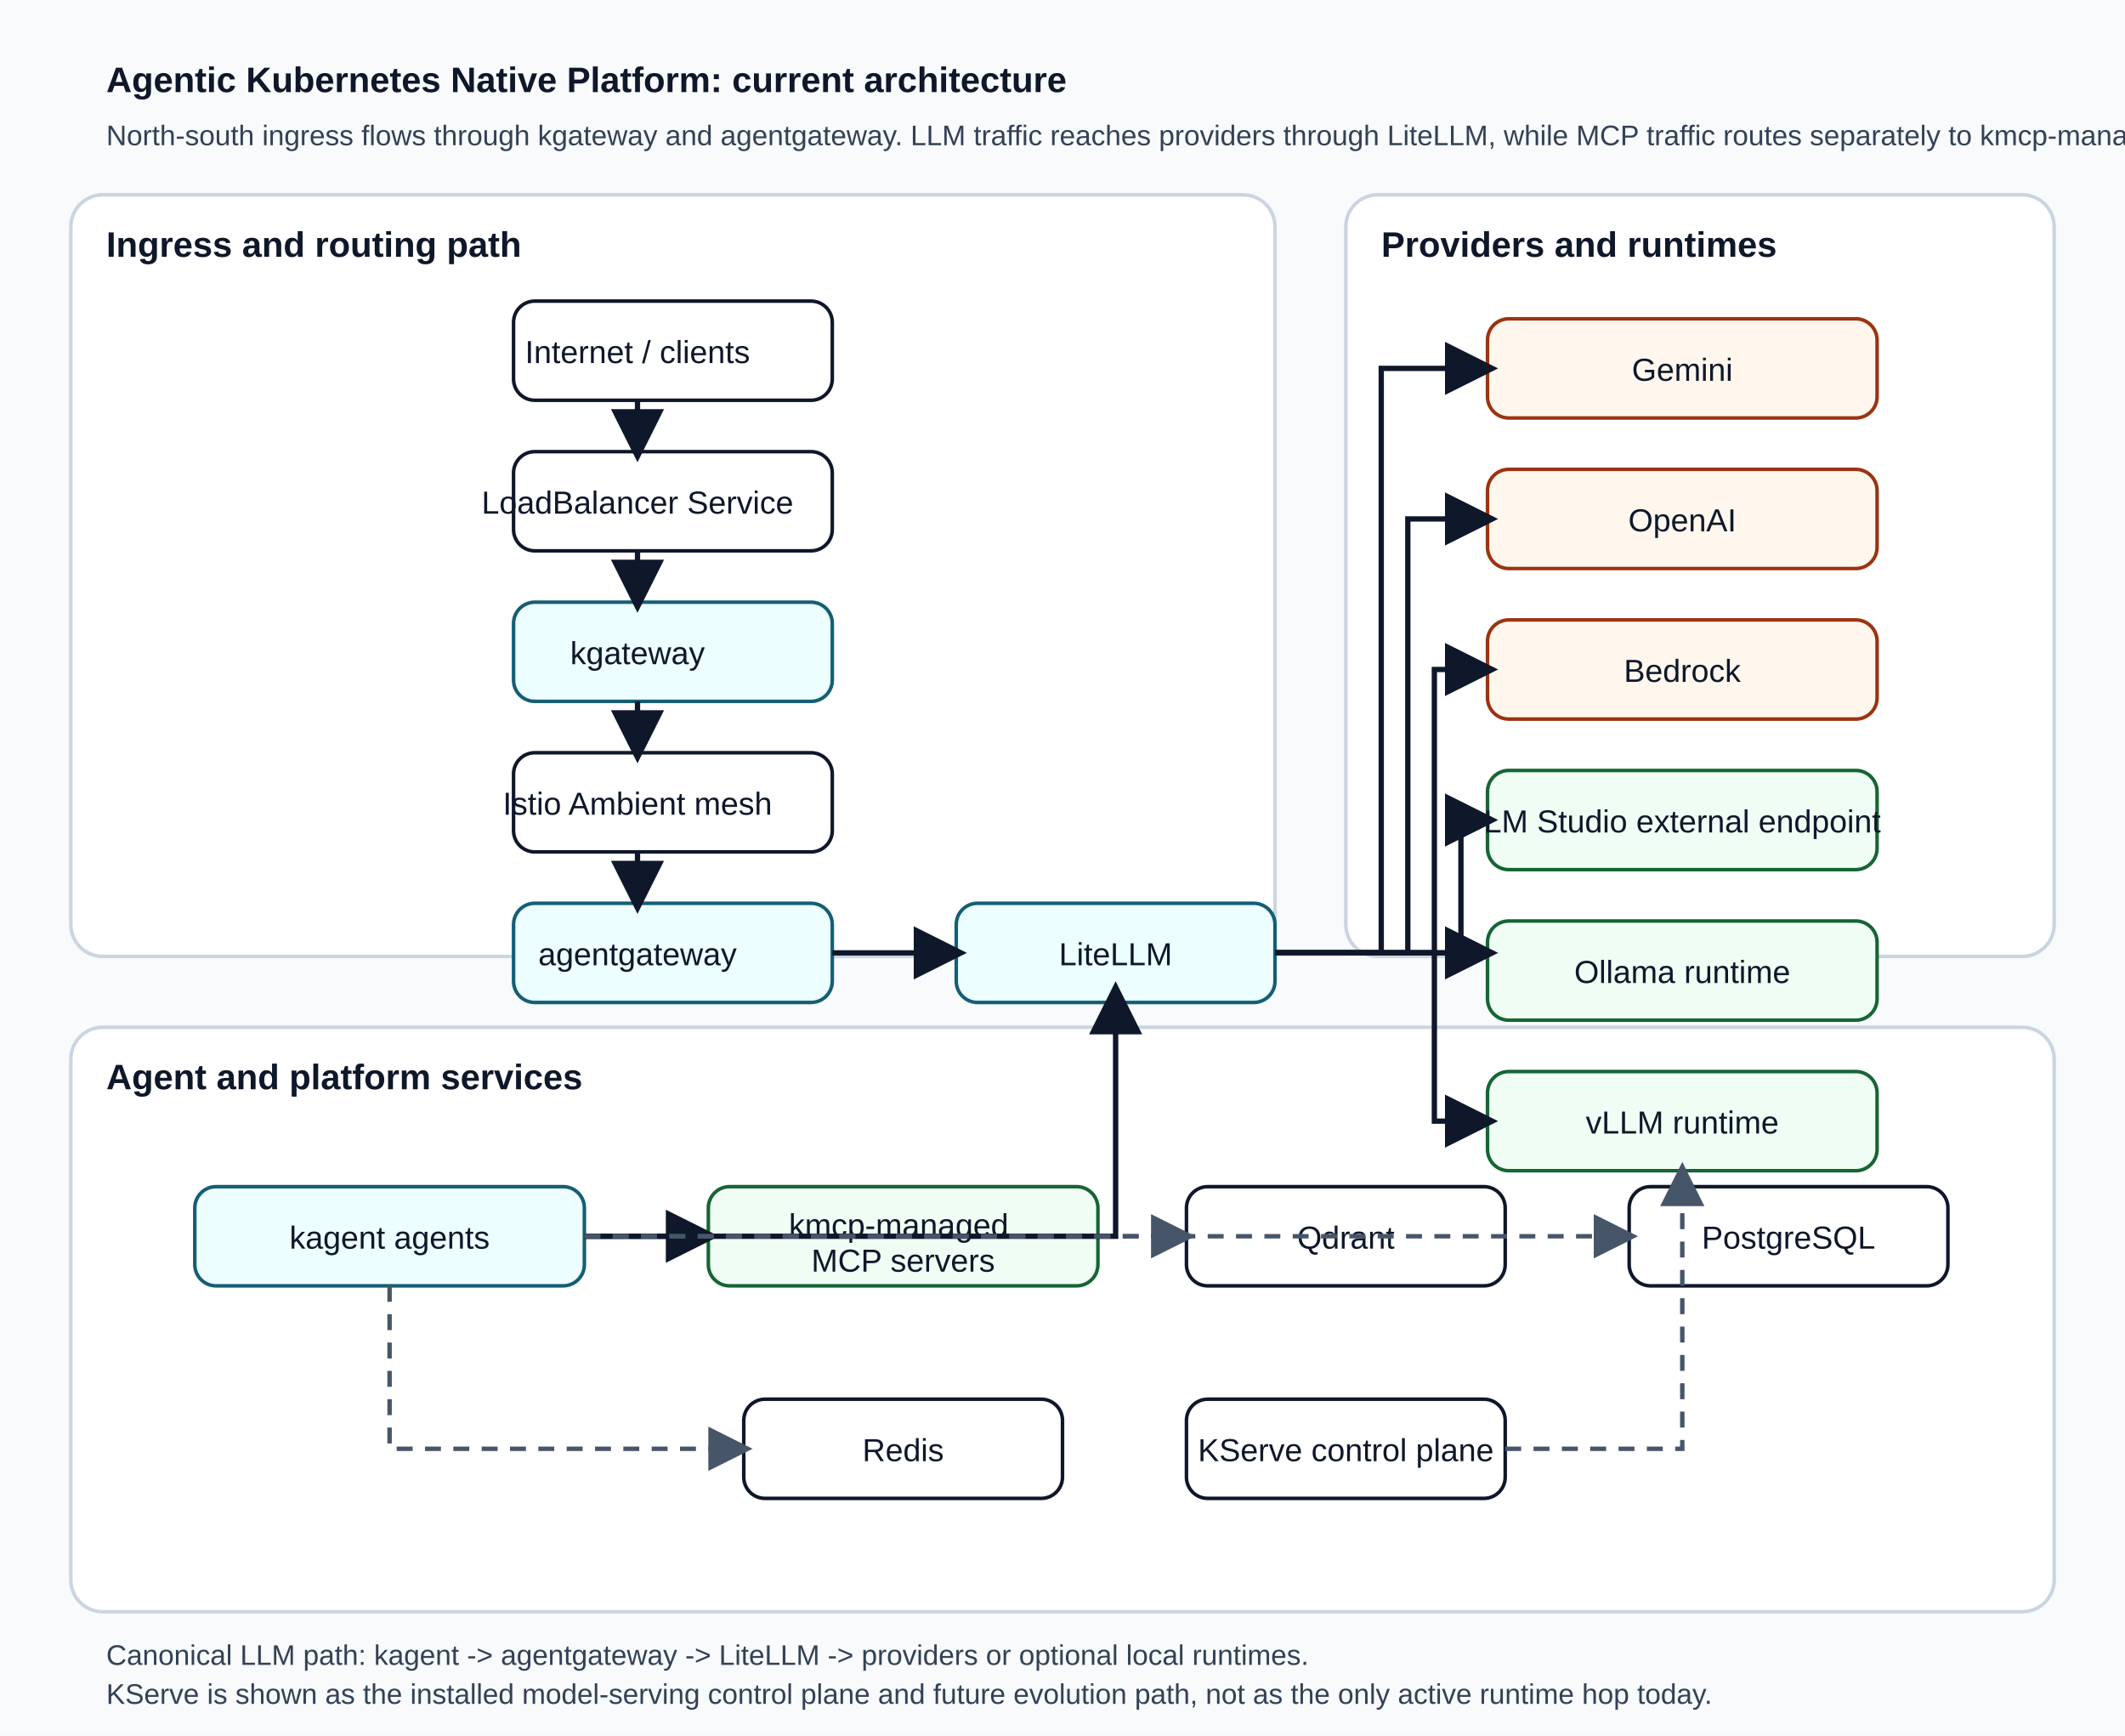
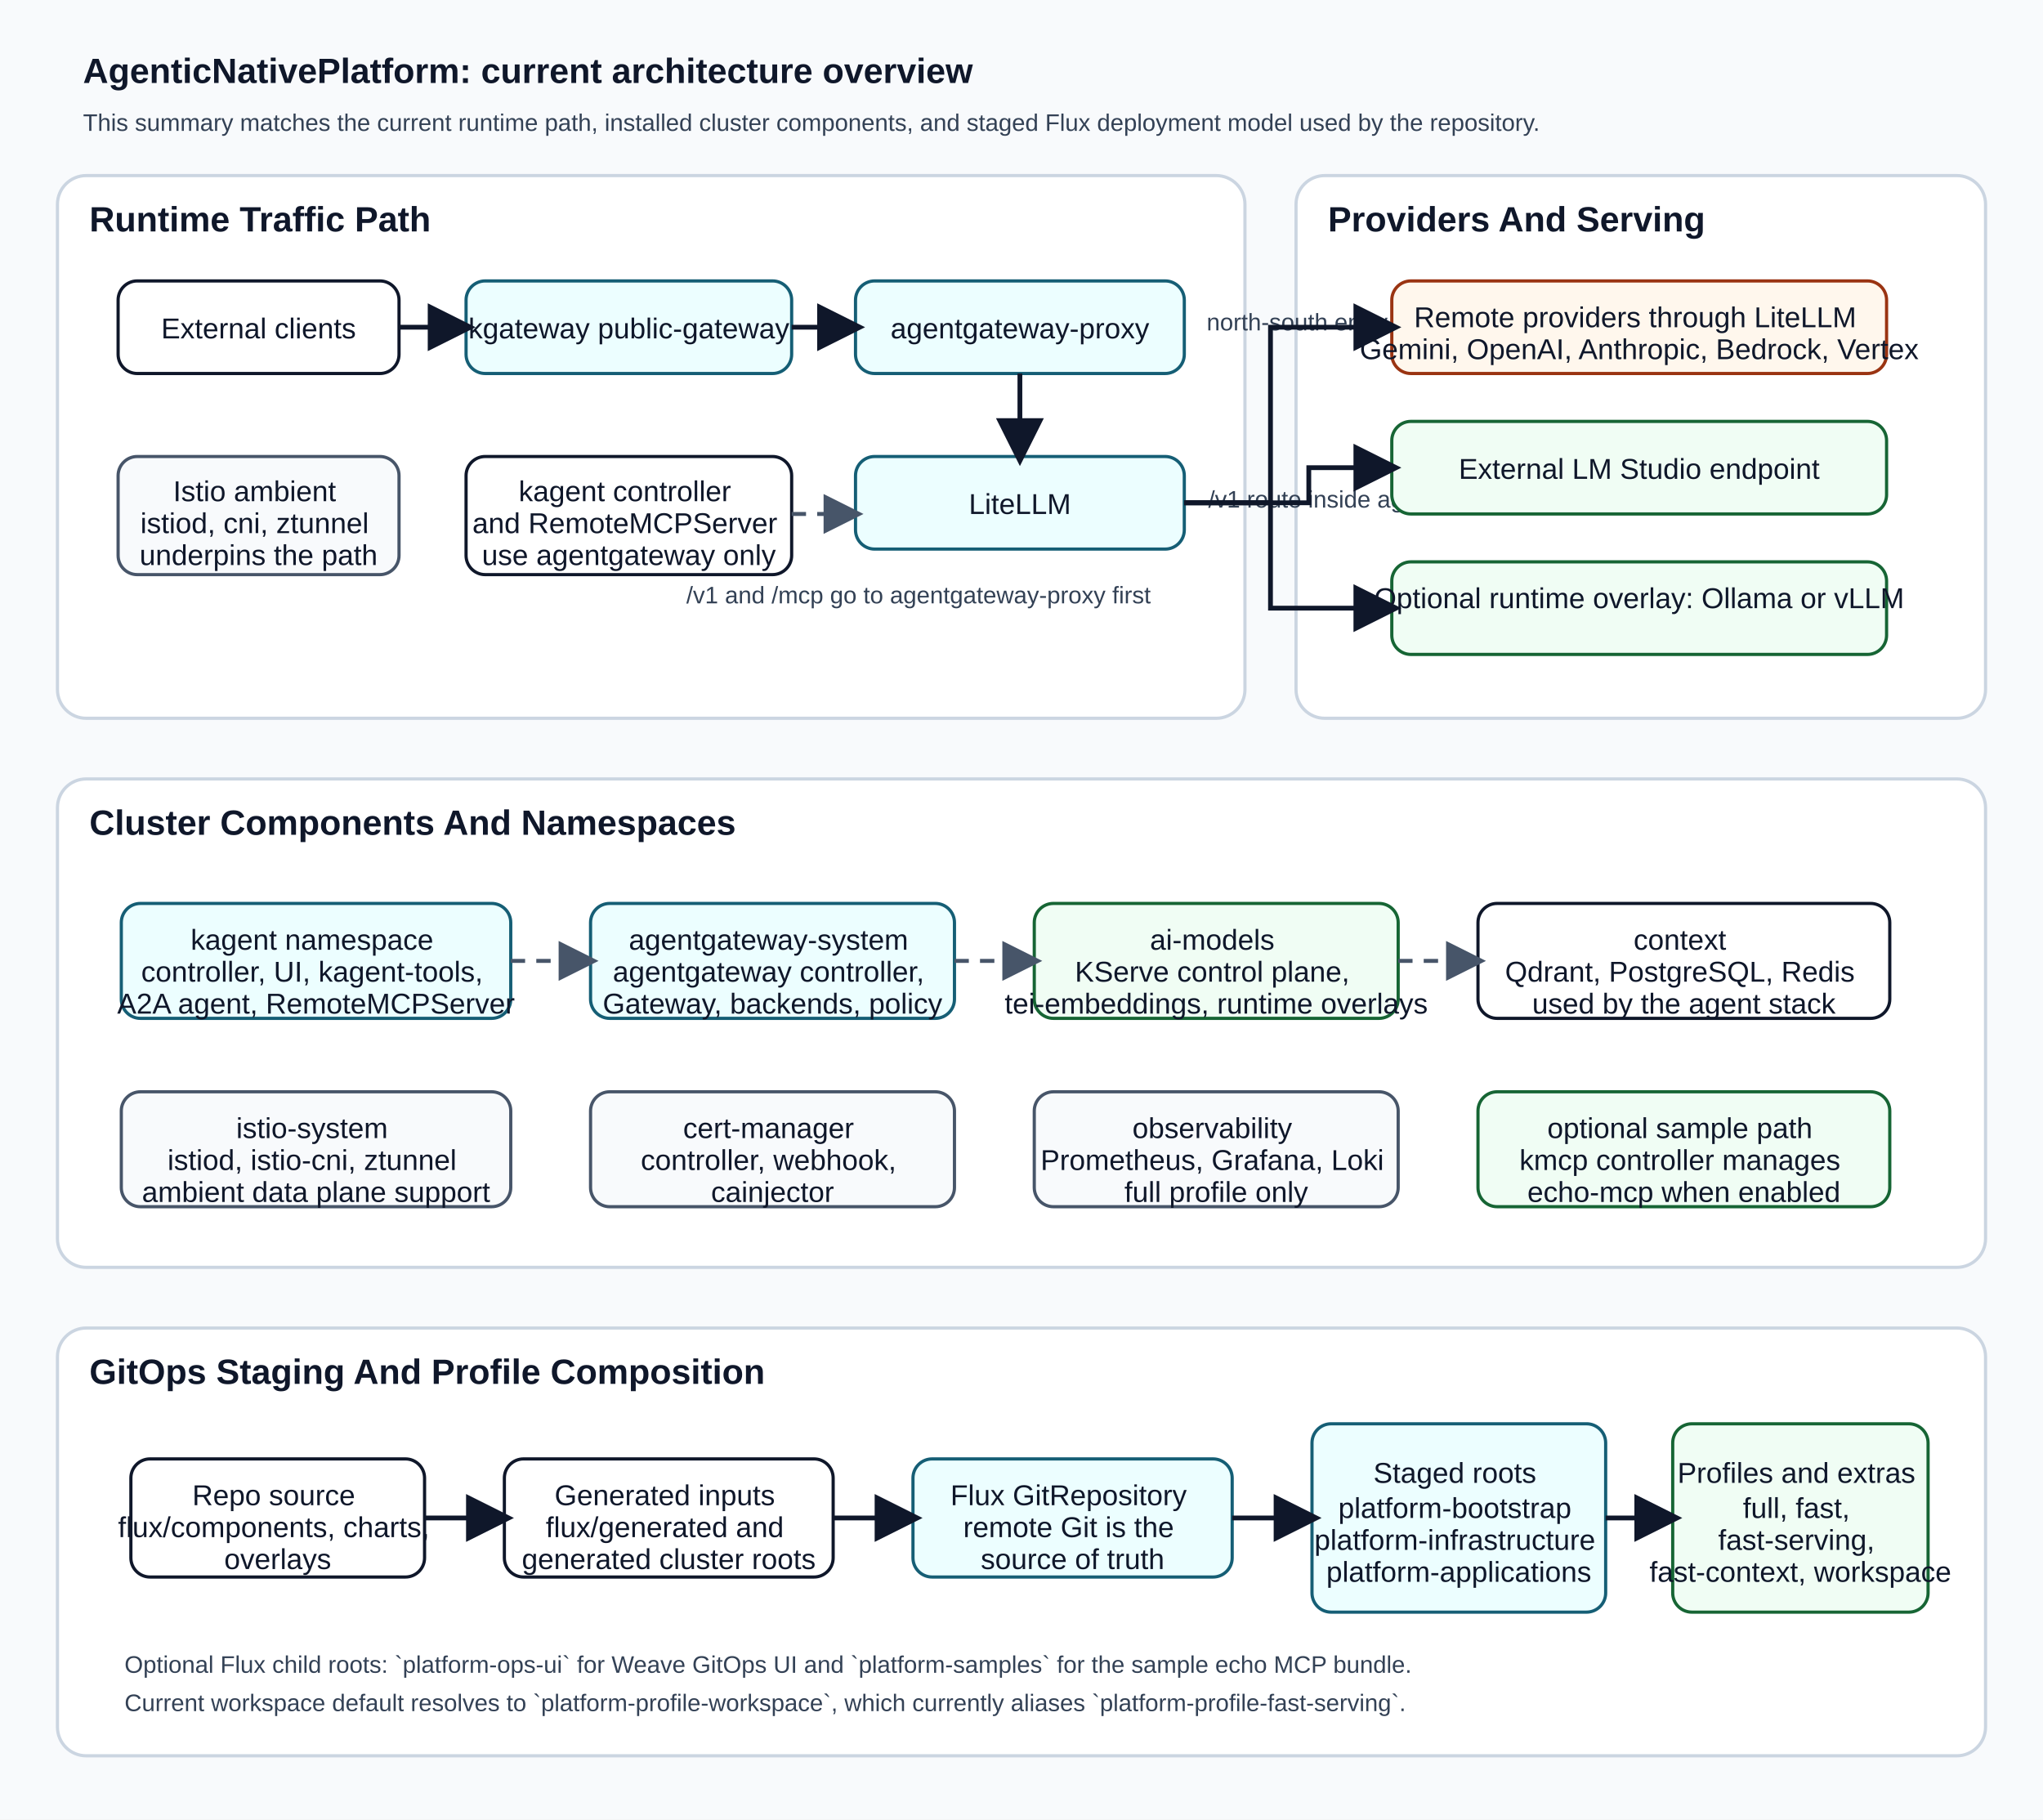
- <svg xmlns="http://www.w3.org/2000/svg" width="1200" height="980" viewBox="0 0 1200 980" role="img" aria-labelledby="title desc">
+ <svg xmlns="http://www.w3.org/2000/svg" width="1280" height="1140" viewBox="0 0 1280 1140" role="img" aria-labelledby="title desc">
  <defs>
    <style>
      .bg { fill: #f8fafc; }
      .lane { fill: #ffffff; stroke: #cbd5e1; stroke-width: 2; rx: 18; ry: 18; }
      .node { fill: #ffffff; stroke: #0f172a; stroke-width: 2; rx: 12; ry: 12; }
      .node-accent { fill: #ecfeff; stroke: #155e75; stroke-width: 2; rx: 12; ry: 12; }
      .node-runtime { fill: #f0fdf4; stroke: #166534; stroke-width: 2; rx: 12; ry: 12; }
      .node-provider { fill: #fff7ed; stroke: #9a3412; stroke-width: 2; rx: 12; ry: 12; }
-       .label { font-family: Arial, Helvetica, sans-serif; font-size: 20px; font-weight: 700; fill: #0f172a; }
+       .node-ops { fill: #f8fafc; stroke: #475569; stroke-width: 2; rx: 12; ry: 12; }
+       .label { font-family: Arial, Helvetica, sans-serif; font-size: 22px; font-weight: 700; fill: #0f172a; }
      .text { font-family: Arial, Helvetica, sans-serif; font-size: 18px; fill: #0f172a; }
-       .small { font-family: Arial, Helvetica, sans-serif; font-size: 16px; fill: #334155; }
+       .small { font-family: Arial, Helvetica, sans-serif; font-size: 15px; fill: #334155; }
      .arrow { stroke: #0f172a; stroke-width: 3; fill: none; marker-end: url(#arrowhead); }
      .arrow-soft { stroke: #475569; stroke-width: 2.5; fill: none; stroke-dasharray: 9 7; marker-end: url(#arrowhead-soft); }
    </style>
    <marker id="arrowhead" markerWidth="10" markerHeight="10" refX="8" refY="5" orient="auto">
      <polygon points="0 0, 10 5, 0 10" fill="#0f172a" />
    </marker>
    <marker id="arrowhead-soft" markerWidth="10" markerHeight="10" refX="8" refY="5" orient="auto">
      <polygon points="0 0, 10 5, 0 10" fill="#475569" />
    </marker>
  </defs>
-   <rect class="bg" x="0" y="0" width="1200" height="980" />
-   <text class="label" x="60" y="52">Agentic Kubernetes Native Platform: current architecture</text>
-   <text class="small" x="60" y="82">North-south ingress flows through kgateway and agentgateway. LLM traffic reaches providers through LiteLLM, while MCP traffic routes separately to kmcp-managed servers.</text>
-   <rect class="lane" x="40" y="110" width="680" height="430" />
-   <text class="label" x="60" y="145">Ingress and routing path</text>
-   <rect class="lane" x="760" y="110" width="400" height="430" />
-   <text class="label" x="780" y="145">Providers and runtimes</text>
-   <rect class="lane" x="40" y="580" width="1120" height="330" />
-   <text class="label" x="60" y="615">Agent and platform services</text>
-   <rect class="node" x="290" y="170" width="180" height="56" />
-   <text class="text" x="360" y="205" text-anchor="middle">Internet / clients</text>
-   <rect class="node" x="290" y="255" width="180" height="56" />
-   <text class="text" x="360" y="290" text-anchor="middle">LoadBalancer Service</text>
-   <rect class="node-accent" x="290" y="340" width="180" height="56" />
-   <text class="text" x="360" y="375" text-anchor="middle">kgateway</text>
-   <rect class="node" x="290" y="425" width="180" height="56" />
-   <text class="text" x="360" y="460" text-anchor="middle">Istio Ambient mesh</text>
-   <rect class="node-accent" x="290" y="510" width="180" height="56" />
-   <text class="text" x="360" y="545" text-anchor="middle">agentgateway</text>
-   <rect class="node-accent" x="540" y="510" width="180" height="56" />
-   <text class="text" x="630" y="545" text-anchor="middle">LiteLLM</text>
-   <path class="arrow" d="M360 226 L360 255" />
-   <path class="arrow" d="M360 311 L360 340" />
-   <path class="arrow" d="M360 396 L360 425" />
-   <path class="arrow" d="M360 481 L360 510" />
-   <path class="arrow" d="M470 538 L540 538" />
-   <rect class="node-provider" x="840" y="180" width="220" height="56" />
-   <text class="text" x="950" y="215" text-anchor="middle">Gemini</text>
-   <rect class="node-provider" x="840" y="265" width="220" height="56" />
-   <text class="text" x="950" y="300" text-anchor="middle">OpenAI</text>
-   <rect class="node-provider" x="840" y="350" width="220" height="56" />
-   <text class="text" x="950" y="385" text-anchor="middle">Bedrock</text>
-   <rect class="node-runtime" x="840" y="435" width="220" height="56" />
-   <text class="text" x="950" y="470" text-anchor="middle">LM Studio external endpoint</text>
-   <rect class="node-runtime" x="840" y="520" width="220" height="56" />
-   <text class="text" x="950" y="555" text-anchor="middle">Ollama runtime</text>
-   <rect class="node-runtime" x="840" y="605" width="220" height="56" />
-   <text class="text" x="950" y="640" text-anchor="middle">vLLM runtime</text>
-   <path class="arrow" d="M720 538 L780 538 L780 208 L840 208" />
-   <path class="arrow" d="M720 538 L795 538 L795 293 L840 293" />
-   <path class="arrow" d="M720 538 L810 538 L810 378 L840 378" />
-   <path class="arrow" d="M720 538 L825 538 L825 463 L840 463" />
-   <path class="arrow" d="M720 538 L840 538" />
-   <path class="arrow" d="M720 538 L810 538 L810 633 L840 633" />
-   <rect class="node-accent" x="110" y="670" width="220" height="56" />
-   <text class="text" x="220" y="705" text-anchor="middle">kagent agents</text>
-   <rect class="node-runtime" x="400" y="670" width="220" height="56" />
-   <text class="text" x="510" y="698" text-anchor="middle">
-     <tspan x="510" dy="0">kmcp-managed</tspan>
-     <tspan x="510" dy="20">MCP servers</tspan>
+   <rect class="bg" x="0" y="0" width="1280" height="1140" />
+   <text class="label" x="52" y="52">AgenticNativePlatform: current architecture overview</text>
+   <text class="small" x="52" y="82">This summary matches the current runtime path, installed cluster components, and staged Flux deployment model used by the repository.</text>
+   <rect class="lane" x="36" y="110" width="744" height="340" />
+   <text class="label" x="56" y="145">Runtime Traffic Path</text>
+   <rect class="lane" x="812" y="110" width="432" height="340" />
+   <text class="label" x="832" y="145">Providers And Serving</text>
+   <rect class="lane" x="36" y="488" width="1208" height="306" />
+   <text class="label" x="56" y="523">Cluster Components And Namespaces</text>
+   <rect class="lane" x="36" y="832" width="1208" height="268" />
+   <text class="label" x="56" y="867">GitOps Staging And Profile Composition</text>
+   <rect class="node" x="74" y="176" width="176" height="58" />
+   <text class="text" x="162" y="212" text-anchor="middle">External clients</text>
+   <rect class="node-accent" x="292" y="176" width="204" height="58" />
+   <text class="text" x="394" y="212" text-anchor="middle">kgateway public-gateway</text>
+   <rect class="node-accent" x="536" y="176" width="206" height="58" />
+   <text class="text" x="639" y="212" text-anchor="middle">agentgateway-proxy</text>
+   <rect class="node-accent" x="536" y="286" width="206" height="58" />
+   <text class="text" x="639" y="322" text-anchor="middle">LiteLLM</text>
+   <rect class="node" x="292" y="286" width="204" height="74" />
+   <text class="text" x="394" y="314" text-anchor="middle">
+     <tspan x="394" dy="0">kagent controller</tspan>
+     <tspan x="394" dy="20">and RemoteMCPServer</tspan>
+     <tspan x="394" dy="20">use agentgateway only</tspan>
  </text>
-   <rect class="node" x="670" y="670" width="180" height="56" />
-   <text class="text" x="760" y="705" text-anchor="middle">Qdrant</text>
-   <rect class="node" x="920" y="670" width="180" height="56" />
-   <text class="text" x="1010" y="705" text-anchor="middle">PostgreSQL</text>
-   <rect class="node" x="420" y="790" width="180" height="56" />
-   <text class="text" x="510" y="825" text-anchor="middle">Redis</text>
-   <rect class="node" x="670" y="790" width="180" height="56" />
-   <text class="text" x="760" y="825" text-anchor="middle">KServe control plane</text>
-   <path class="arrow" d="M330 698 L400 698" />
-   <path class="arrow" d="M330 698 L630 698 L630 560" />
-   <path class="arrow-soft" d="M220 726 L220 818 L420 818" />
-   <path class="arrow-soft" d="M330 698 L670 698" />
-   <path class="arrow-soft" d="M330 698 L920 698" />
-   <path class="arrow-soft" d="M850 818 L950 818 L950 661" />
-   <text class="small" x="60" y="940">Canonical LLM path: kagent -&gt; agentgateway -&gt; LiteLLM -&gt; providers or optional local runtimes.</text>
-   <text class="small" x="60" y="962">KServe is shown as the installed model-serving control plane and future evolution path, not as the only active runtime hop today.</text>
+   <rect class="node-ops" x="74" y="286" width="176" height="74" />
+   <text class="text" x="162" y="314" text-anchor="middle">
+     <tspan x="162" dy="0">Istio ambient</tspan>
+     <tspan x="162" dy="20">istiod, cni, ztunnel</tspan>
+     <tspan x="162" dy="20">underpins the path</tspan>
+   </text>
+   <path class="arrow" d="M250 205 L292 205" />
+   <path class="arrow" d="M496 205 L536 205" />
+   <path class="arrow" d="M639 234 L639 286" />
+   <path class="arrow-soft" d="M496 322 L536 322" />
+   <text class="small" x="756" y="207">north-south entry</text>
+   <text class="small" x="757" y="318">/v1 route inside agentgateway</text>
+   <text class="small" x="430" y="378">/v1 and /mcp go to agentgateway-proxy first</text>
+   <rect class="node-provider" x="872" y="176" width="310" height="58" />
+   <text class="text" x="1027" y="205" text-anchor="middle">
+     <tspan x="1027" dy="0">Remote providers through LiteLLM</tspan>
+     <tspan x="1027" dy="20">Gemini, OpenAI, Anthropic, Bedrock, Vertex</tspan>
+   </text>
+   <rect class="node-runtime" x="872" y="264" width="310" height="58" />
+   <text class="text" x="1027" y="300" text-anchor="middle">External LM Studio endpoint</text>
+   <rect class="node-runtime" x="872" y="352" width="310" height="58" />
+   <text class="text" x="1027" y="381" text-anchor="middle">Optional runtime overlay: Ollama or vLLM</text>
+   <path class="arrow" d="M742 315 L796 315 L796 205 L872 205" />
+   <path class="arrow" d="M742 315 L820 315 L820 293 L872 293" />
+   <path class="arrow" d="M742 315 L796 315 L796 381 L872 381" />
+   <rect class="node-accent" x="76" y="566" width="244" height="72" />
+   <text class="text" x="198" y="595" text-anchor="middle">
+     <tspan x="198" dy="0">kagent namespace</tspan>
+     <tspan x="198" dy="20">controller, UI, kagent-tools,</tspan>
+     <tspan x="198" dy="20">A2A agent, RemoteMCPServer</tspan>
+   </text>
+   <rect class="node-accent" x="370" y="566" width="228" height="72" />
+   <text class="text" x="484" y="595" text-anchor="middle">
+     <tspan x="484" dy="0">agentgateway-system</tspan>
+     <tspan x="484" dy="20">agentgateway controller,</tspan>
+     <tspan x="484" dy="20">Gateway, backends, policy</tspan>
+   </text>
+   <rect class="node-runtime" x="648" y="566" width="228" height="72" />
+   <text class="text" x="762" y="595" text-anchor="middle">
+     <tspan x="762" dy="0">ai-models</tspan>
+     <tspan x="762" dy="20">KServe control plane,</tspan>
+     <tspan x="762" dy="20">tei-embeddings, runtime overlays</tspan>
+   </text>
+   <rect class="node" x="926" y="566" width="258" height="72" />
+   <text class="text" x="1055" y="595" text-anchor="middle">
+     <tspan x="1055" dy="0">context</tspan>
+     <tspan x="1055" dy="20">Qdrant, PostgreSQL, Redis</tspan>
+     <tspan x="1055" dy="20">used by the agent stack</tspan>
+   </text>
+   <rect class="node-ops" x="76" y="684" width="244" height="72" />
+   <text class="text" x="198" y="713" text-anchor="middle">
+     <tspan x="198" dy="0">istio-system</tspan>
+     <tspan x="198" dy="20">istiod, istio-cni, ztunnel</tspan>
+     <tspan x="198" dy="20">ambient data plane support</tspan>
+   </text>
+   <rect class="node-ops" x="370" y="684" width="228" height="72" />
+   <text class="text" x="484" y="713" text-anchor="middle">
+     <tspan x="484" dy="0">cert-manager</tspan>
+     <tspan x="484" dy="20">controller, webhook,</tspan>
+     <tspan x="484" dy="20">cainjector</tspan>
+   </text>
+   <rect class="node-ops" x="648" y="684" width="228" height="72" />
+   <text class="text" x="762" y="713" text-anchor="middle">
+     <tspan x="762" dy="0">observability</tspan>
+     <tspan x="762" dy="20">Prometheus, Grafana, Loki</tspan>
+     <tspan x="762" dy="20">full profile only</tspan>
+   </text>
+   <rect class="node-runtime" x="926" y="684" width="258" height="72" />
+   <text class="text" x="1055" y="713" text-anchor="middle">
+     <tspan x="1055" dy="0">optional sample path</tspan>
+     <tspan x="1055" dy="20">kmcp controller manages</tspan>
+     <tspan x="1055" dy="20">echo-mcp when enabled</tspan>
+   </text>
+   <path class="arrow-soft" d="M320 602 L370 602" />
+   <path class="arrow-soft" d="M598 602 L648 602" />
+   <path class="arrow-soft" d="M876 602 L926 602" />
+   <rect class="node" x="82" y="914" width="184" height="74" />
+   <text class="text" x="174" y="943" text-anchor="middle">
+     <tspan x="174" dy="0">Repo source</tspan>
+     <tspan x="174" dy="20">flux/components, charts,</tspan>
+     <tspan x="174" dy="20">overlays</tspan>
+   </text>
+   <rect class="node" x="316" y="914" width="206" height="74" />
+   <text class="text" x="419" y="943" text-anchor="middle">
+     <tspan x="419" dy="0">Generated inputs</tspan>
+     <tspan x="419" dy="20">flux/generated and</tspan>
+     <tspan x="419" dy="20">generated cluster roots</tspan>
+   </text>
+   <rect class="node-accent" x="572" y="914" width="200" height="74" />
+   <text class="text" x="672" y="943" text-anchor="middle">
+     <tspan x="672" dy="0">Flux GitRepository</tspan>
+     <tspan x="672" dy="20">remote Git is the</tspan>
+     <tspan x="672" dy="20">source of truth</tspan>
+   </text>
+   <rect class="node-accent" x="822" y="892" width="184" height="118" />
+   <text class="text" x="914" y="929" text-anchor="middle">
+     <tspan x="914" dy="0">Staged roots</tspan>
+     <tspan x="914" dy="22">platform-bootstrap</tspan>
+     <tspan x="914" dy="20">platform-infrastructure</tspan>
+     <tspan x="914" dy="20">platform-applications</tspan>
+   </text>
+   <rect class="node-runtime" x="1048" y="892" width="160" height="118" />
+   <text class="text" x="1128" y="929" text-anchor="middle">
+     <tspan x="1128" dy="0">Profiles and extras</tspan>
+     <tspan x="1128" dy="22">full, fast,</tspan>
+     <tspan x="1128" dy="20">fast-serving,</tspan>
+     <tspan x="1128" dy="20">fast-context, workspace</tspan>
+   </text>
+   <path class="arrow" d="M266 951 L316 951" />
+   <path class="arrow" d="M522 951 L572 951" />
+   <path class="arrow" d="M772 951 L822 951" />
+   <path class="arrow" d="M1006 951 L1048 951" />
+   <text class="small" x="78" y="1048">Optional Flux child roots: `platform-ops-ui` for Weave GitOps UI and `platform-samples` for the sample echo MCP bundle.</text>
+   <text class="small" x="78" y="1072">Current workspace default resolves to `platform-profile-workspace`, which currently aliases `platform-profile-fast-serving`.</text>
</svg>
